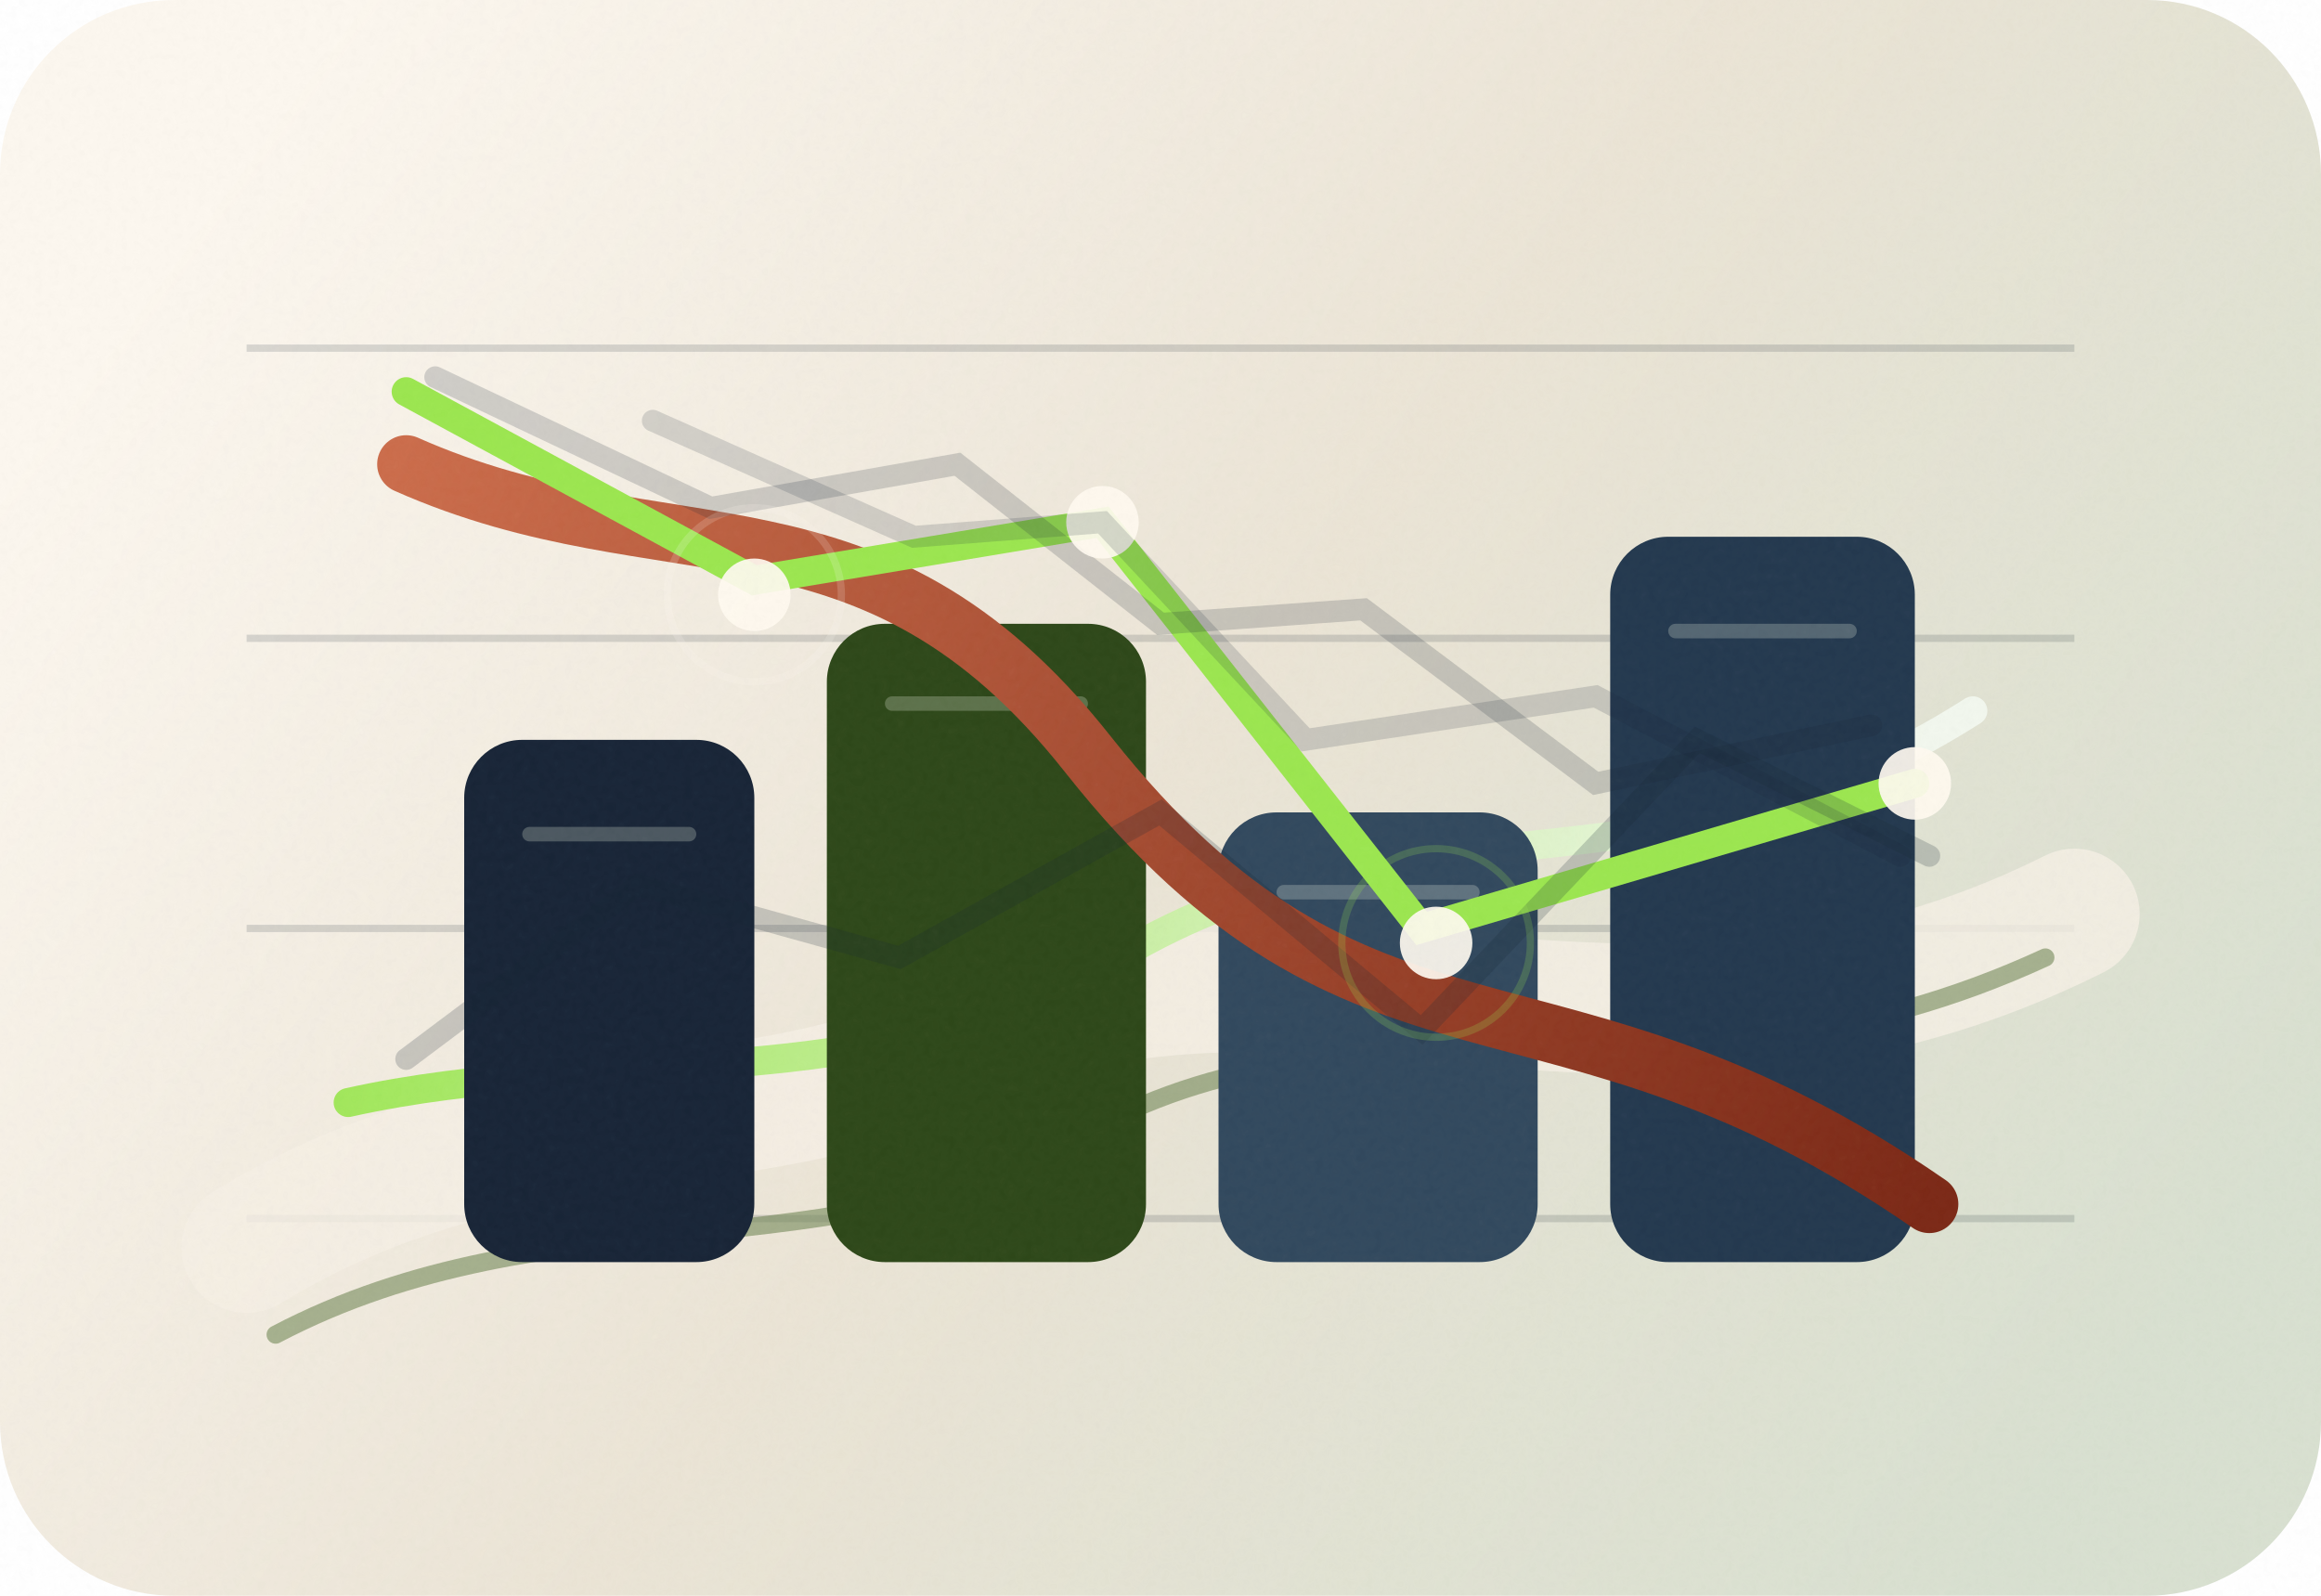
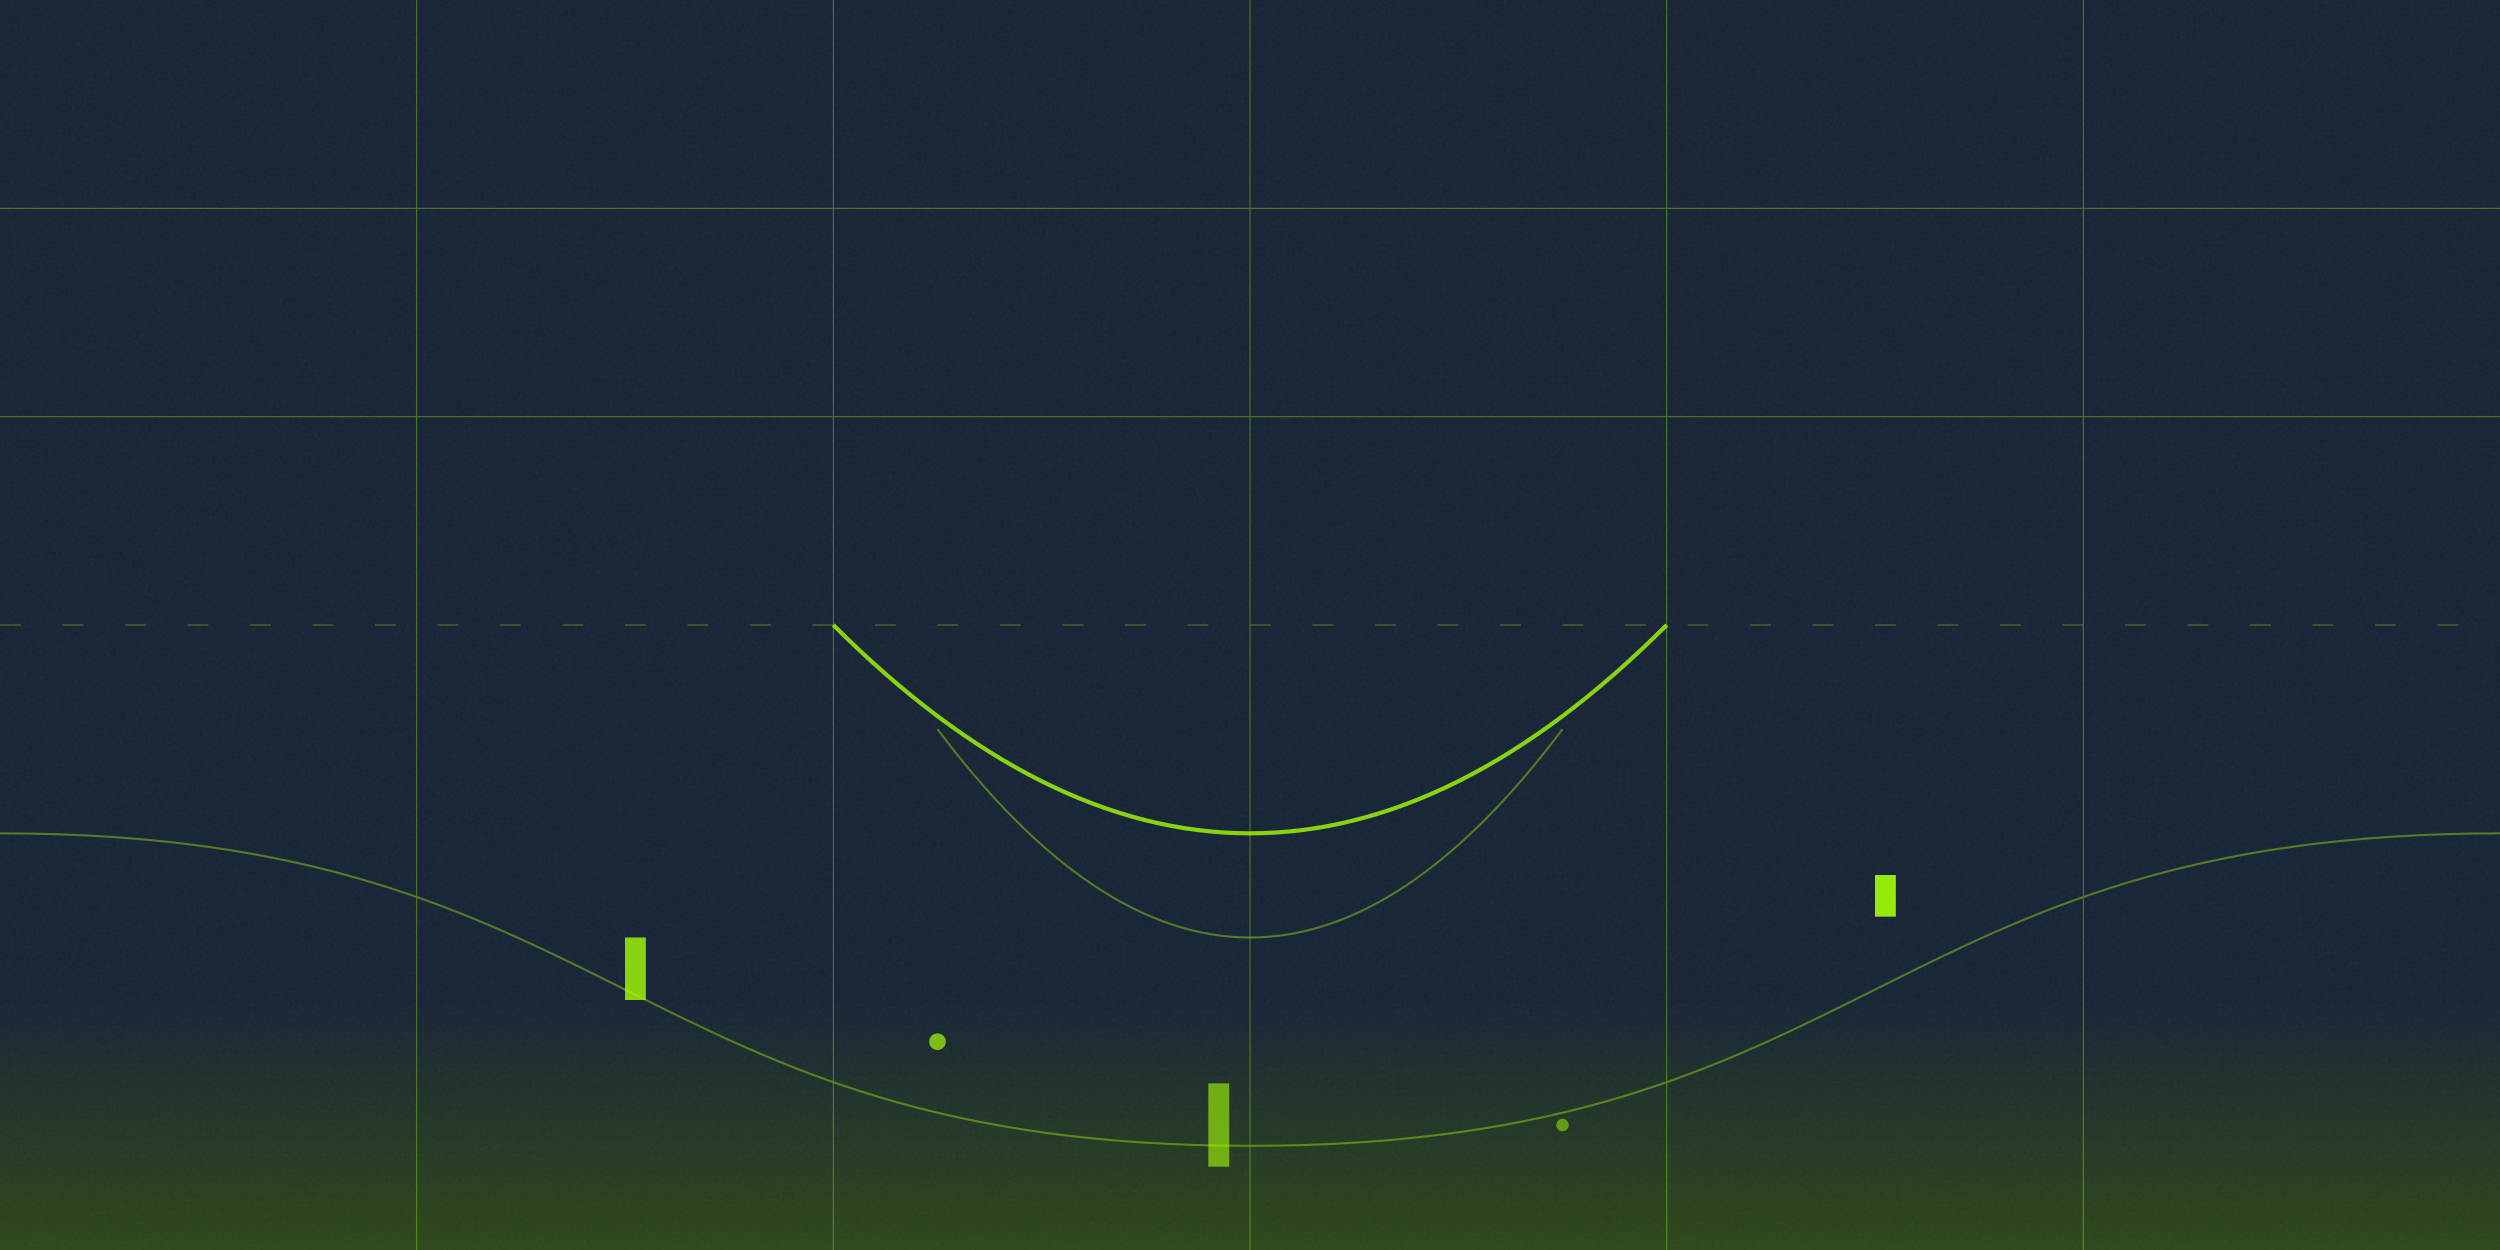
- <svg xmlns="http://www.w3.org/2000/svg" width="320" height="220" viewBox="0 0 320 220" fill="none">
+ <svg xmlns="http://www.w3.org/2000/svg" width="1200" height="600" viewBox="0 0 1200 600" fill="none">
  <defs>
-     <linearGradient id="bg" x1="34" y1="18" x2="286" y2="202" gradientUnits="userSpaceOnUse">
-       <stop stop-color="#fcf7ef" />
-       <stop offset="0.5" stop-color="#ebe4d5" />
-       <stop offset="1" stop-color="#d8e0d0" />
-     </linearGradient>
-     <linearGradient id="fall" x1="56" y1="60" x2="266" y2="166" gradientUnits="userSpaceOnUse">
-       <stop stop-color="#cb6c4a" />
-       <stop offset="1" stop-color="#7b2815" />
-     </linearGradient>
-     <linearGradient id="rise" x1="56" y1="54" x2="264" y2="108" gradientUnits="userSpaceOnUse">
-       <stop stop-color="#9be64f" />
-       <stop offset="1" stop-color="#f2f7ee" />
-     </linearGradient>
-     <filter id="grain" x="-10%" y="-10%" width="120%" height="120%">
-       <feTurbulence type="fractalNoise" baseFrequency="0.85" numOctaves="2" seed="5" />
+     <filter id="grain" x="0" y="0" width="100%" height="100%">
+       <feTurbulence type="fractalNoise" baseFrequency="0.65" numOctaves="3" stitchTiles="stitch" />
      <feColorMatrix type="saturate" values="0" />
      <feComponentTransfer>
-         <feFuncA type="table" tableValues="0 0.05" />
+         <feFuncA type="table" tableValues="0 0.12" />
      </feComponentTransfer>
    </filter>
+     <linearGradient id="svbGrad" x1="600" y1="0" x2="600" y2="600" gradientUnits="userSpaceOnUse">
+       <stop stop-color="#172436" />
+       <stop offset="0.8" stop-color="#172436" />
+       <stop offset="1" stop-color="#2d4718" />
+     </linearGradient>
  </defs>
-   <rect width="320" height="220" rx="24" fill="url(#bg)" />
-   <g opacity="0.16">
-     <path d="M34 48H286M34 88H286M34 128H286M34 168H286" stroke="#172436" />
+   <rect width="1200" height="600" fill="url(#svbGrad)" />
+   <g opacity="0.4">
+     <path d="M0 100 H1200" stroke="#a4ff00" stroke-width="0.5" />
+     <path d="M0 200 H1200" stroke="#a4ff00" stroke-width="0.5" />
+     <path d="M0 300 H1200" stroke="#a4ff00" stroke-width="0.5" stroke-dasharray="10 20" />
+     <path d="M0 400 C300 400 300 550 600 550 C900 550 900 400 1200 400" stroke="#a4ff00" stroke-width="1" />
+     <path d="M200 0 V600" stroke="#a4ff00" stroke-width="0.5" />
+     <path d="M400 0 V600" stroke="#a4ff00" stroke-width="0.5" />
+     <path d="M600 0 V600" stroke="#a4ff00" stroke-width="0.5" />
+     <path d="M800 0 V600" stroke="#a4ff00" stroke-width="0.5" />
+     <path d="M1000 0 V600" stroke="#a4ff00" stroke-width="0.5" />
  </g>
-   <path d="M34 172C70 150 104 158 132 144C180 122 226 156 286 126" stroke="#f5efe4" stroke-width="18" stroke-linecap="round" opacity="0.82" />
-   <path d="M48 152C84 144 120 152 154 132C194 108 228 126 272 98" stroke="url(#rise)" stroke-width="4" stroke-linecap="round" />
-   <path d="M38 184C76 164 116 176 150 156C190 134 230 156 282 132" stroke="#6f8452" stroke-width="2.5" stroke-linecap="round" opacity="0.58" />
  <g>
-     <rect x="64" y="102" width="40" height="72" rx="8" fill="#172436" />
-     <rect x="114" y="86" width="44" height="88" rx="8" fill="#2d4718" />
-     <rect x="168" y="112" width="44" height="62" rx="8" fill="#31485d" />
-     <rect x="222" y="74" width="42" height="100" rx="8" fill="#23384e" />
-     <g fill="#e9efdf" opacity="0.25">
-       <rect x="72" y="114" width="24" height="2" rx="1" />
-       <rect x="122" y="96" width="28" height="2" rx="1" />
-       <rect x="176" y="122" width="28" height="2" rx="1" />
-       <rect x="230" y="86" width="26" height="2" rx="1" />
-     </g>
+     <rect x="300" y="450" width="10" height="30" fill="#a4ff00" opacity="0.8" />
+     <rect x="580" y="520" width="10" height="40" fill="#a4ff00" opacity="0.6" />
+     <rect x="900" y="420" width="10" height="20" fill="#a4ff00" opacity="0.9" />
+     <circle cx="450" cy="500" r="4" fill="#a4ff00" opacity="0.7" />
+     <circle cx="750" cy="540" r="3" fill="#a4ff00" opacity="0.5" />
  </g>
-   <path d="M56 64C92 80 120 66 150 104C188 152 214 130 266 166" stroke="url(#fall)" stroke-width="8" stroke-linecap="round" />
-   <path d="M56 54L104 80L152 72L196 128L264 108" stroke="#9be64f" stroke-width="4" stroke-linecap="round" />
-   <path d="M60 52L98 70L132 64L160 86L188 84L220 108L258 100" stroke="#172436" stroke-opacity="0.18" stroke-width="3" stroke-linecap="round" />
-   <path d="M56 146L88 122L124 132L160 112L196 142L234 102L266 118" stroke="#172436" stroke-width="3" stroke-opacity="0.2" stroke-linecap="round" />
-   <g fill="#fffaf0" opacity="0.92">
-     <circle cx="104" cy="82" r="5" />
-     <circle cx="152" cy="72" r="5" />
-     <circle cx="198" cy="130" r="5" />
-     <circle cx="264" cy="108" r="5" />
-   </g>
-   <g opacity="0.75">
-     <circle cx="104" cy="82" r="12" stroke="#fffaf0" stroke-opacity="0.22" />
-     <circle cx="198" cy="130" r="13" stroke="#9be64f" stroke-opacity="0.28" />
-   </g>
-   <path d="M90 58L126 74L152 72L180 102L220 96L262 118" stroke="#172436" stroke-opacity="0.16" stroke-width="3" stroke-linecap="round" />
-   <rect width="320" height="220" rx="24" fill="url(#bg)" filter="url(#grain)" opacity="0.75" />
+   <path d="M400 300 Q600 500 800 300" stroke="#a4ff00" stroke-width="2" opacity="0.8" />
+   <path d="M450 350 Q600 550 750 350" stroke="#a4ff00" stroke-width="1" opacity="0.4" />
+   <rect width="1200" height="600" filter="url(#grain)" opacity="0.4" pointer-events="none" />
</svg>
